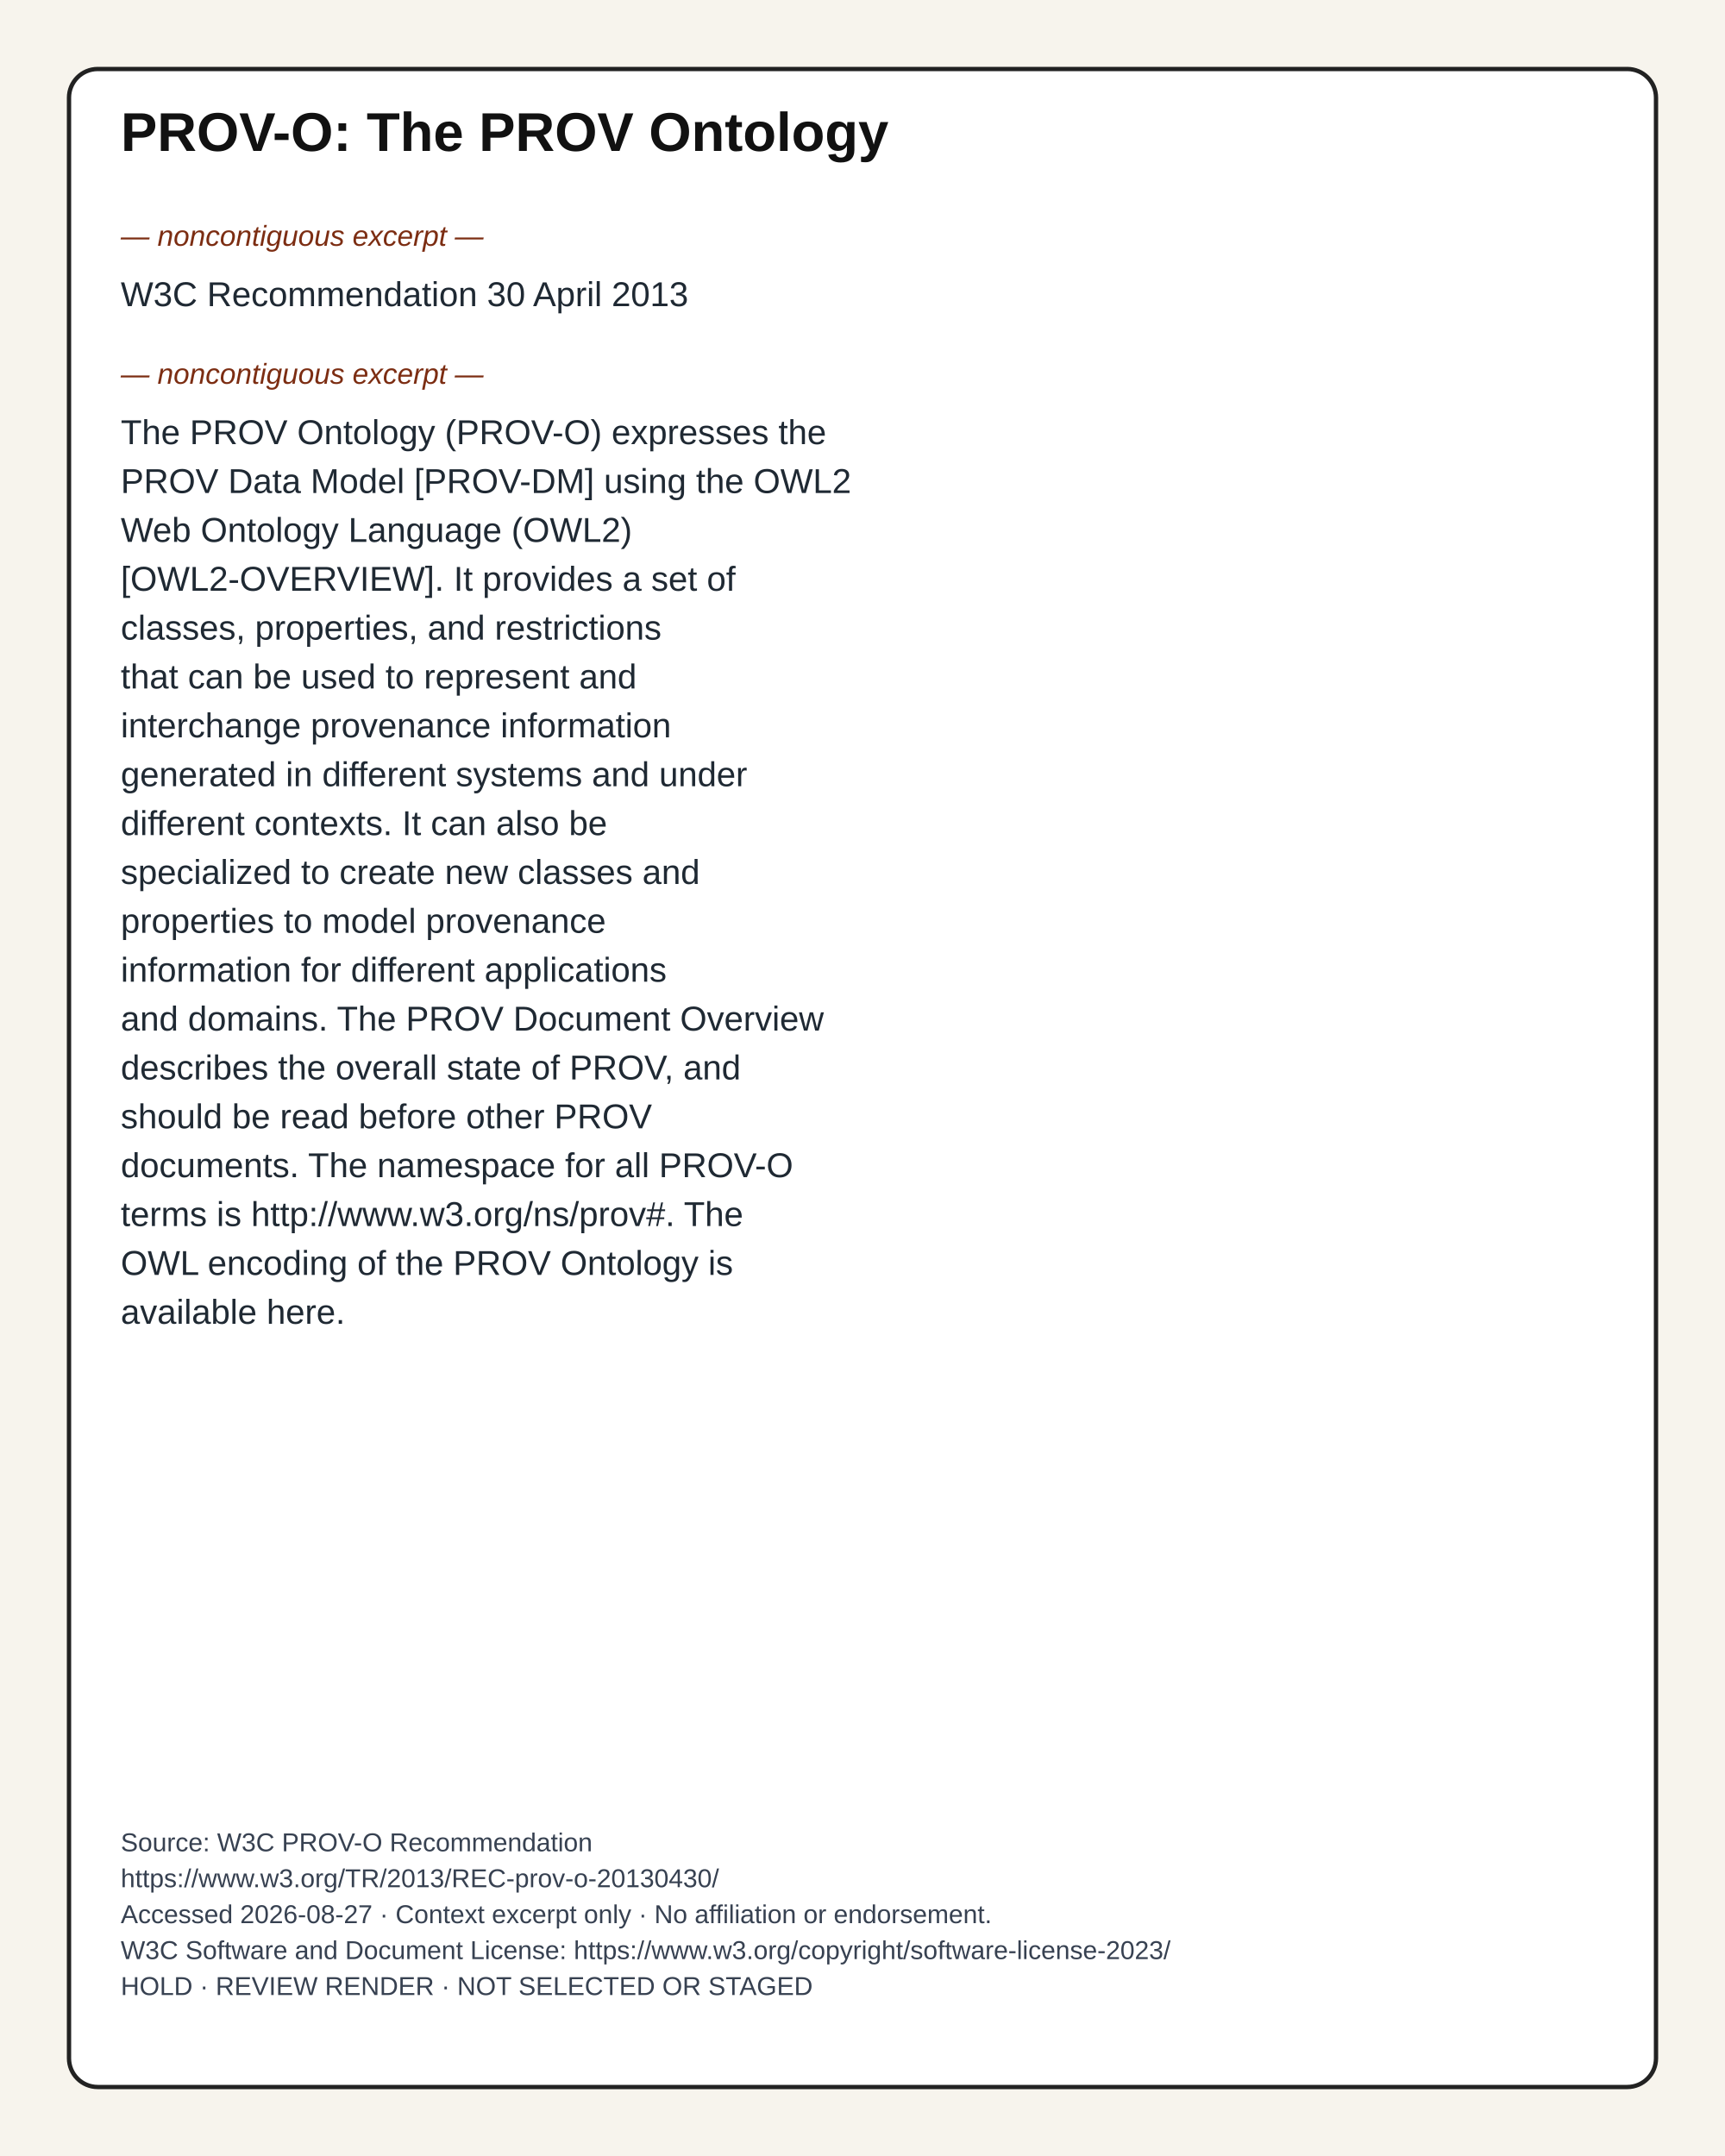
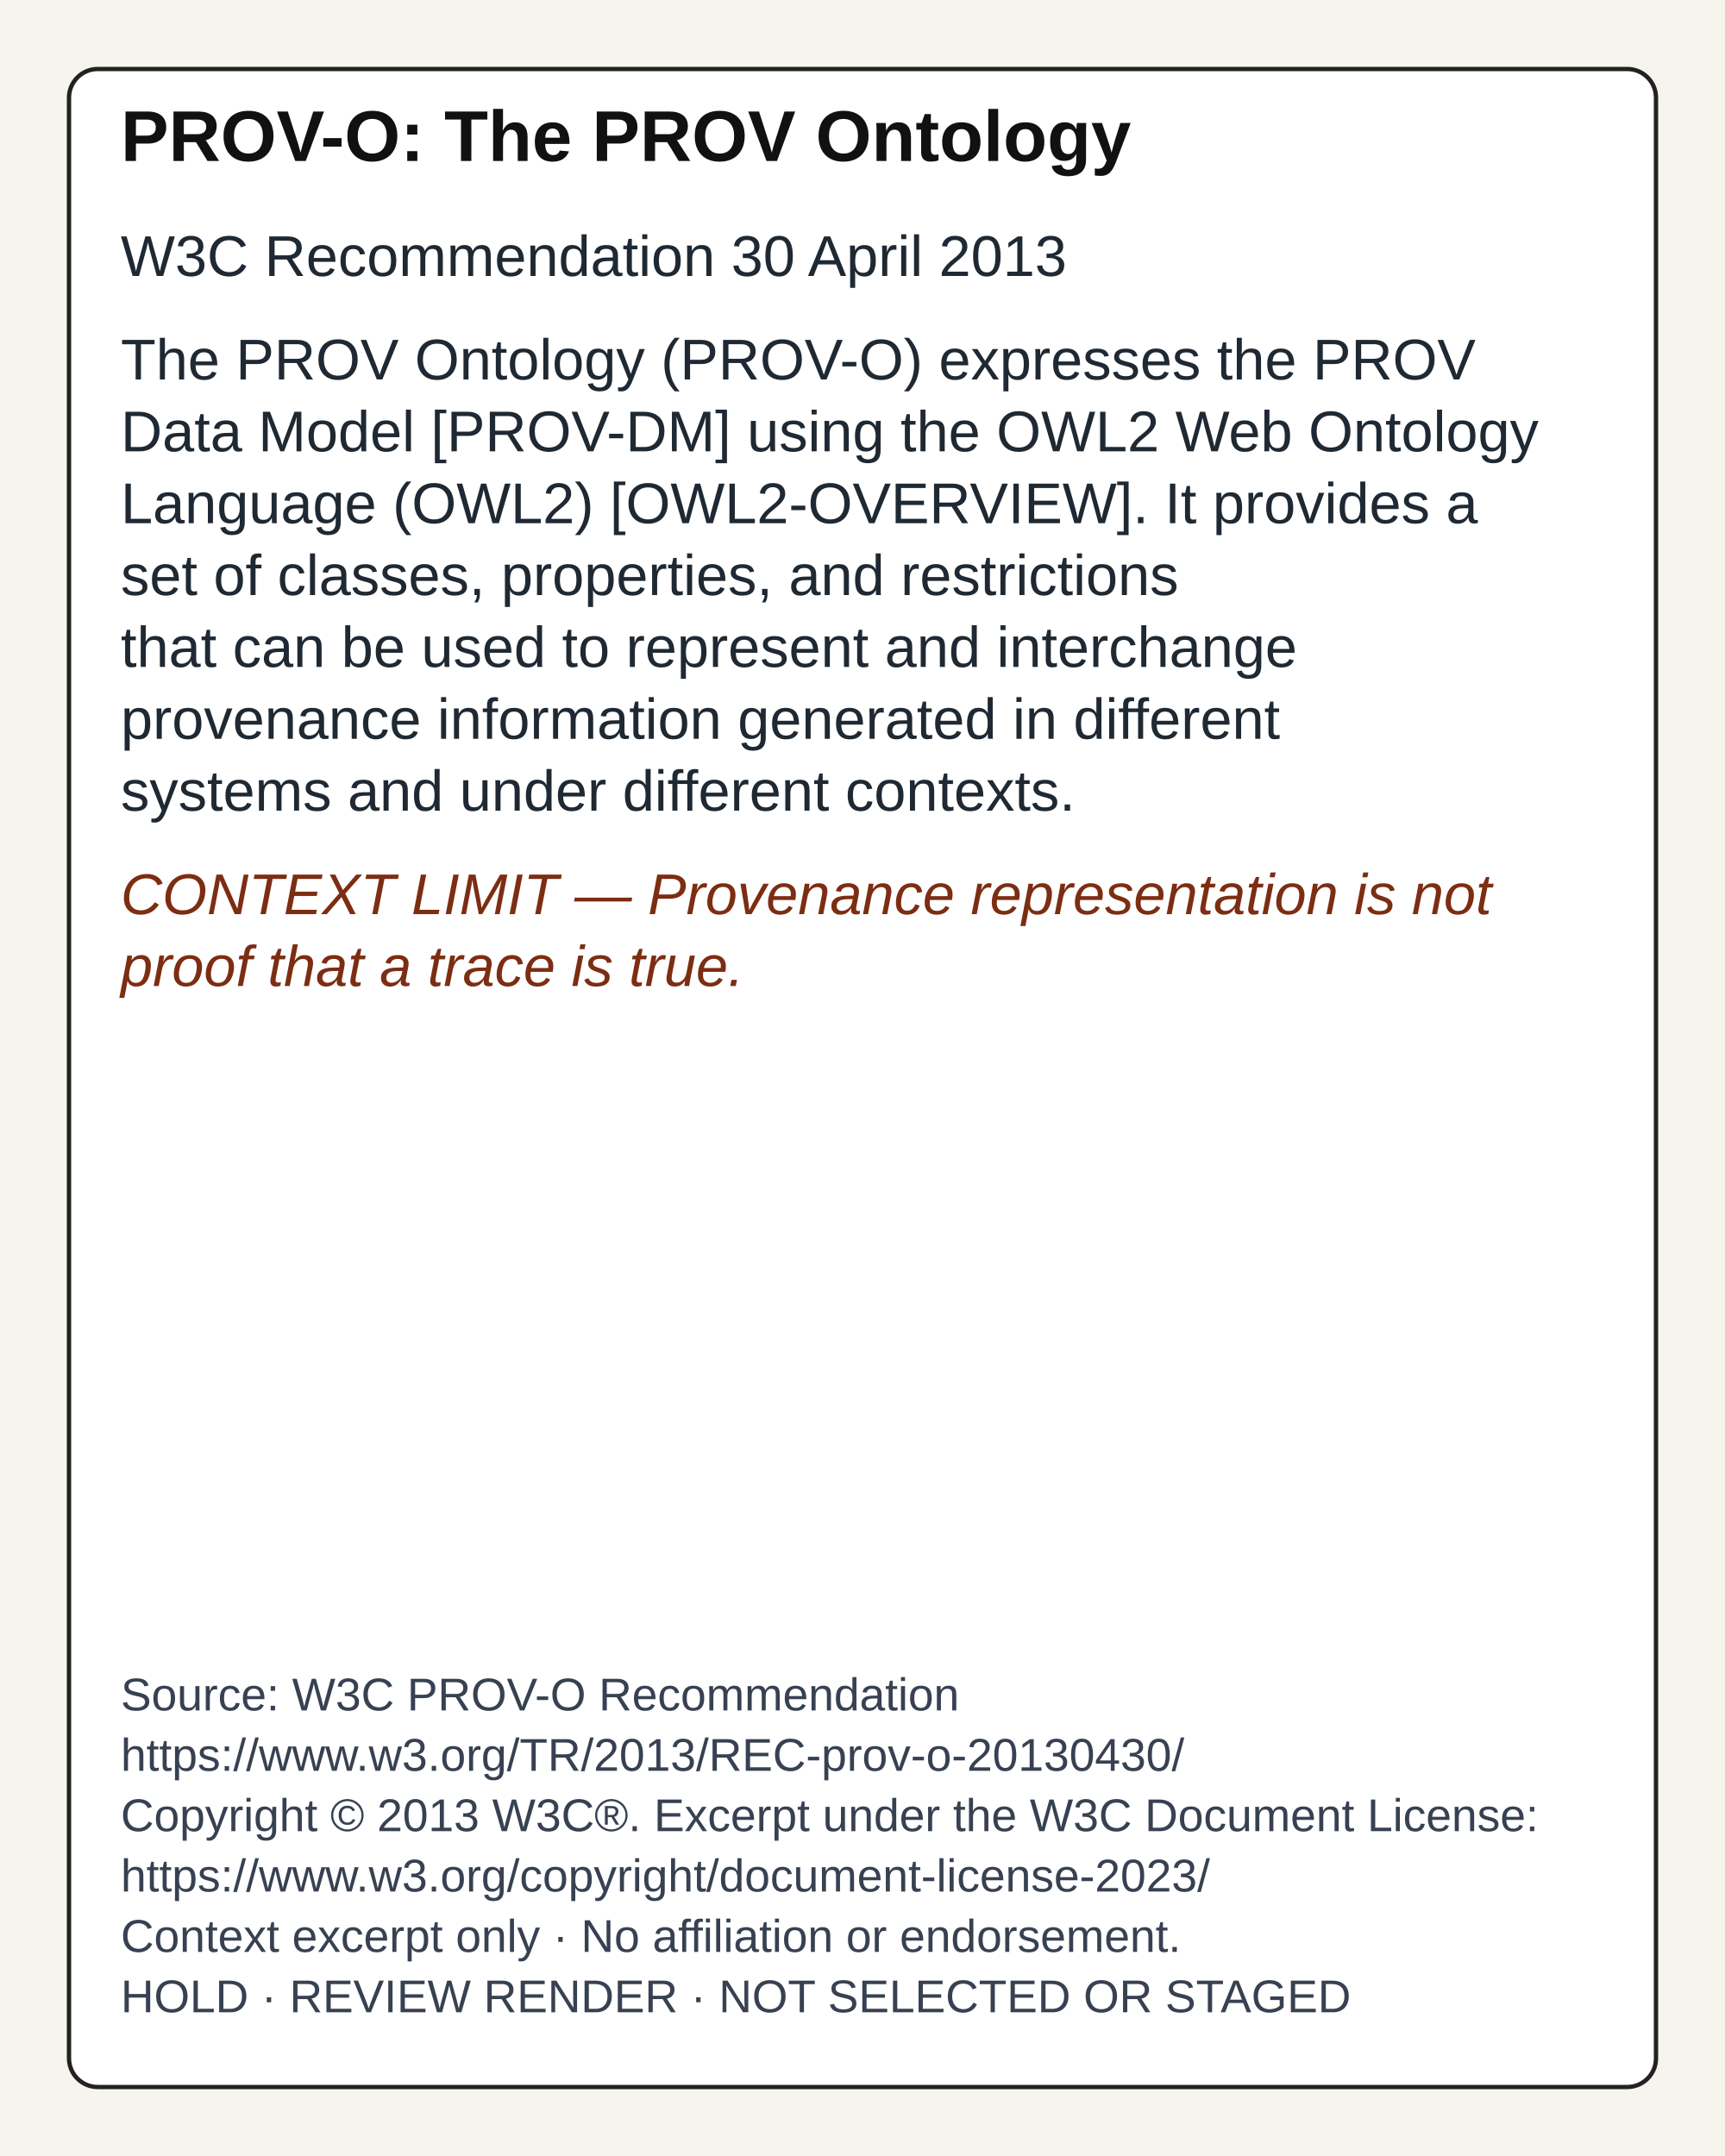
<svg xmlns="http://www.w3.org/2000/svg" width="1200" height="1500" viewBox="0 0 1200 1500" role="img" aria-labelledby="title desc">
  <rect width="1200" height="1500" fill="#f7f4ed" />
  <rect x="48" y="48" width="1104" height="1404" rx="20" fill="#fff" stroke="#222" stroke-width="3" />
-   <style>.head{font:700 38px Arial,sans-serif;fill:#111}.body{font:24px Arial,sans-serif;fill:#1f2933}.gap{font:italic 20px Arial,sans-serif;fill:#7c2d12}.foot{font:18px Arial,sans-serif;fill:#374151}</style>
-   <text x="84" y="105" class="head">PROV-O: The PROV Ontology</text>
-   <text x="84" y="171" class="gap">— noncontiguous excerpt —</text>
-   <text x="84" y="213" class="body">W3C Recommendation 30 April 2013</text>
-   <text x="84" y="267" class="gap">— noncontiguous excerpt —</text>
-   <text x="84" y="309" class="body">The PROV Ontology (PROV-O) expresses the</text>
-   <text x="84" y="343" class="body">PROV Data Model [PROV-DM] using the OWL2</text>
-   <text x="84" y="377" class="body">Web Ontology Language (OWL2)</text>
-   <text x="84" y="411" class="body">[OWL2-OVERVIEW]. It provides a set of</text>
-   <text x="84" y="445" class="body">classes, properties, and restrictions</text>
-   <text x="84" y="479" class="body">that can be used to represent and</text>
-   <text x="84" y="513" class="body">interchange provenance information</text>
-   <text x="84" y="547" class="body">generated in different systems and under</text>
-   <text x="84" y="581" class="body">different contexts. It can also be</text>
-   <text x="84" y="615" class="body">specialized to create new classes and</text>
-   <text x="84" y="649" class="body">properties to model provenance</text>
-   <text x="84" y="683" class="body">information for different applications</text>
-   <text x="84" y="717" class="body">and domains. The PROV Document Overview</text>
-   <text x="84" y="751" class="body">describes the overall state of PROV, and</text>
-   <text x="84" y="785" class="body">should be read before other PROV</text>
-   <text x="84" y="819" class="body">documents. The namespace for all PROV-O</text>
-   <text x="84" y="853" class="body">terms is http://www.w3.org/ns/prov#. The</text>
-   <text x="84" y="887" class="body">OWL encoding of the PROV Ontology is</text>
-   <text x="84" y="921" class="body">available here.</text>
-   <text x="84" y="1288" class="foot">Source: W3C PROV-O Recommendation</text>
-   <text x="84" y="1313" class="foot">https://www.w3.org/TR/2013/REC-prov-o-20130430/</text>
-   <text x="84" y="1338" class="foot">Accessed 2026-08-27 · Context excerpt only · No affiliation or endorsement.</text>
-   <text x="84" y="1363" class="foot">W3C Software and Document License: https://www.w3.org/copyright/software-license-2023/</text>
-   <text x="84" y="1388" class="foot">HOLD · REVIEW RENDER · NOT SELECTED OR STAGED</text>
+   <style>.head{font:700 50px Arial,sans-serif;fill:#111}.body{font:40px Arial,sans-serif;fill:#1f2933}.note{font:italic 40px Arial,sans-serif;fill:#7c2d12}.foot{font:32px Arial,sans-serif;fill:#374151}</style>
+   <text x="84" y="112" class="head">PROV-O: The PROV Ontology</text>
+   <text x="84" y="192" class="body">W3C Recommendation 30 April 2013</text>
+   <text x="84" y="264" class="body">The PROV Ontology (PROV-O) expresses the PROV</text>
+   <text x="84" y="314" class="body">Data Model [PROV-DM] using the OWL2 Web Ontology</text>
+   <text x="84" y="364" class="body">Language (OWL2) [OWL2-OVERVIEW]. It provides a</text>
+   <text x="84" y="414" class="body">set of classes, properties, and restrictions</text>
+   <text x="84" y="464" class="body">that can be used to represent and interchange</text>
+   <text x="84" y="514" class="body">provenance information generated in different</text>
+   <text x="84" y="564" class="body">systems and under different contexts.</text>
+   <text x="84" y="636" class="note">CONTEXT LIMIT — Provenance representation is not</text>
+   <text x="84" y="686" class="note">proof that a trace is true.</text>
+   <text x="84" y="1190" class="foot">Source: W3C PROV-O Recommendation</text>
+   <text x="84" y="1232" class="foot">https://www.w3.org/TR/2013/REC-prov-o-20130430/</text>
+   <text x="84" y="1274" class="foot">Copyright © 2013 W3C®. Excerpt under the W3C Document License:</text>
+   <text x="84" y="1316" class="foot">https://www.w3.org/copyright/document-license-2023/</text>
+   <text x="84" y="1358" class="foot">Context excerpt only · No affiliation or endorsement.</text>
+   <text x="84" y="1400" class="foot">HOLD · REVIEW RENDER · NOT SELECTED OR STAGED</text>
</svg>
